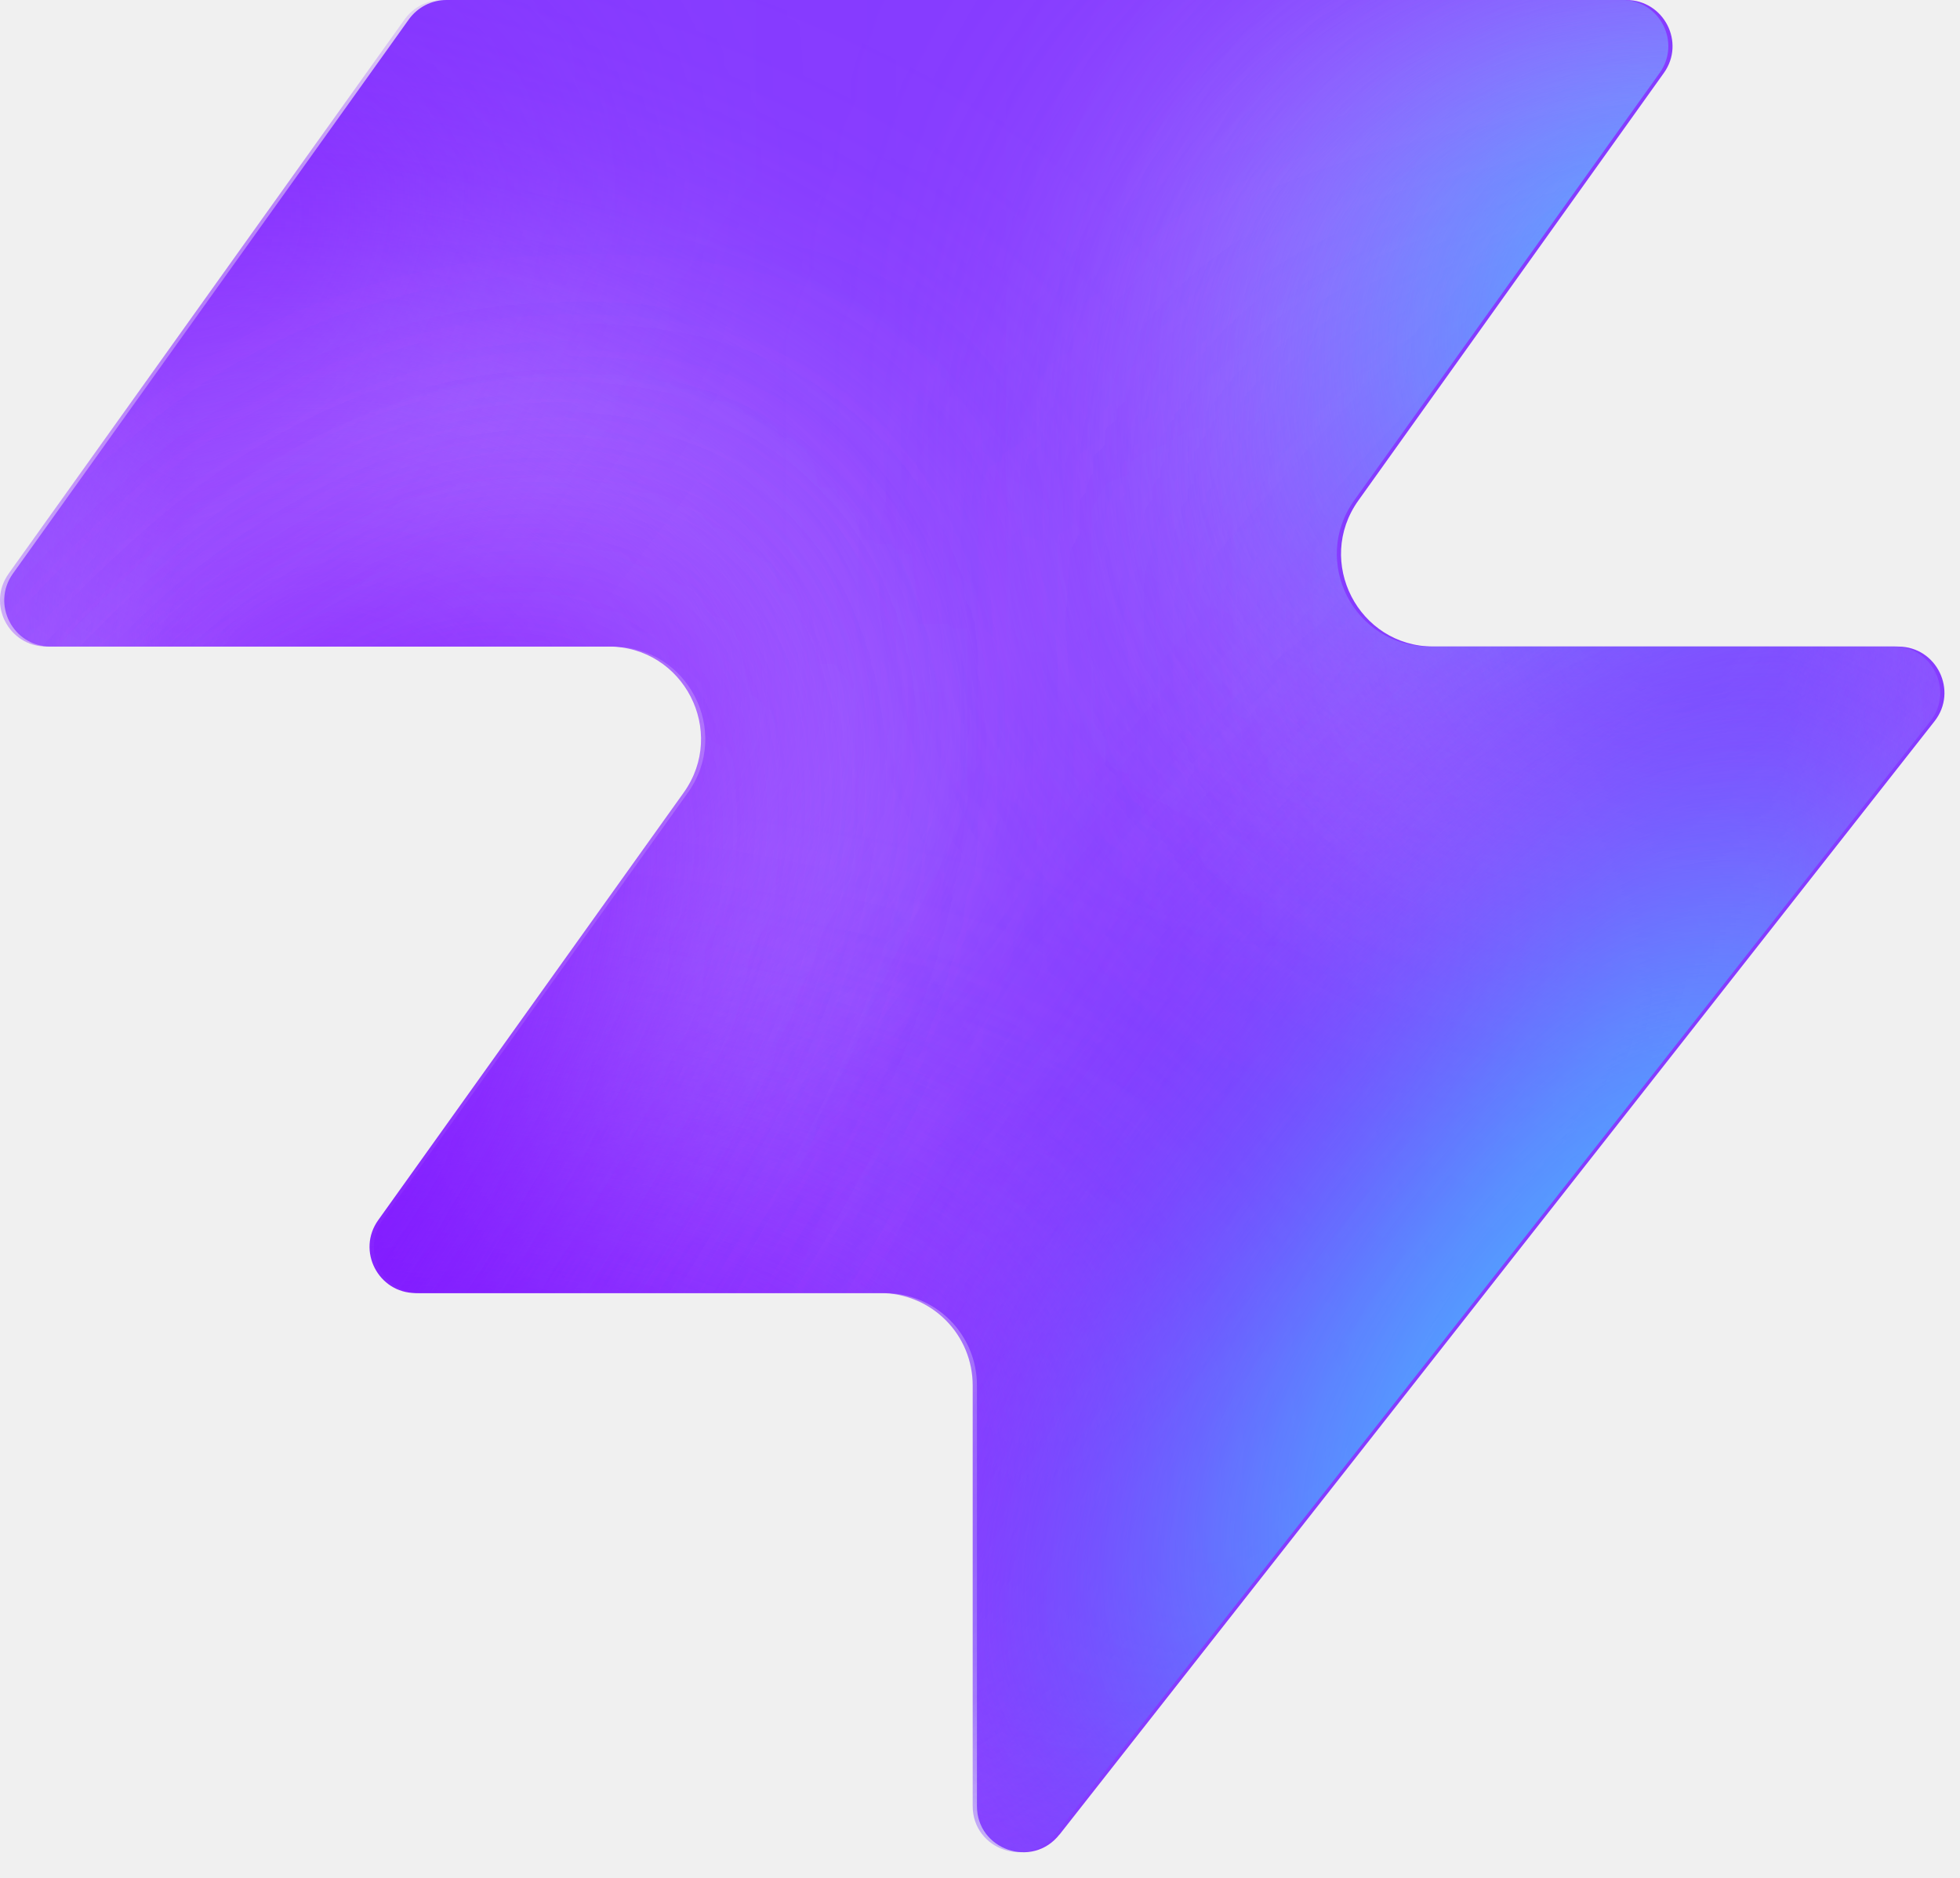
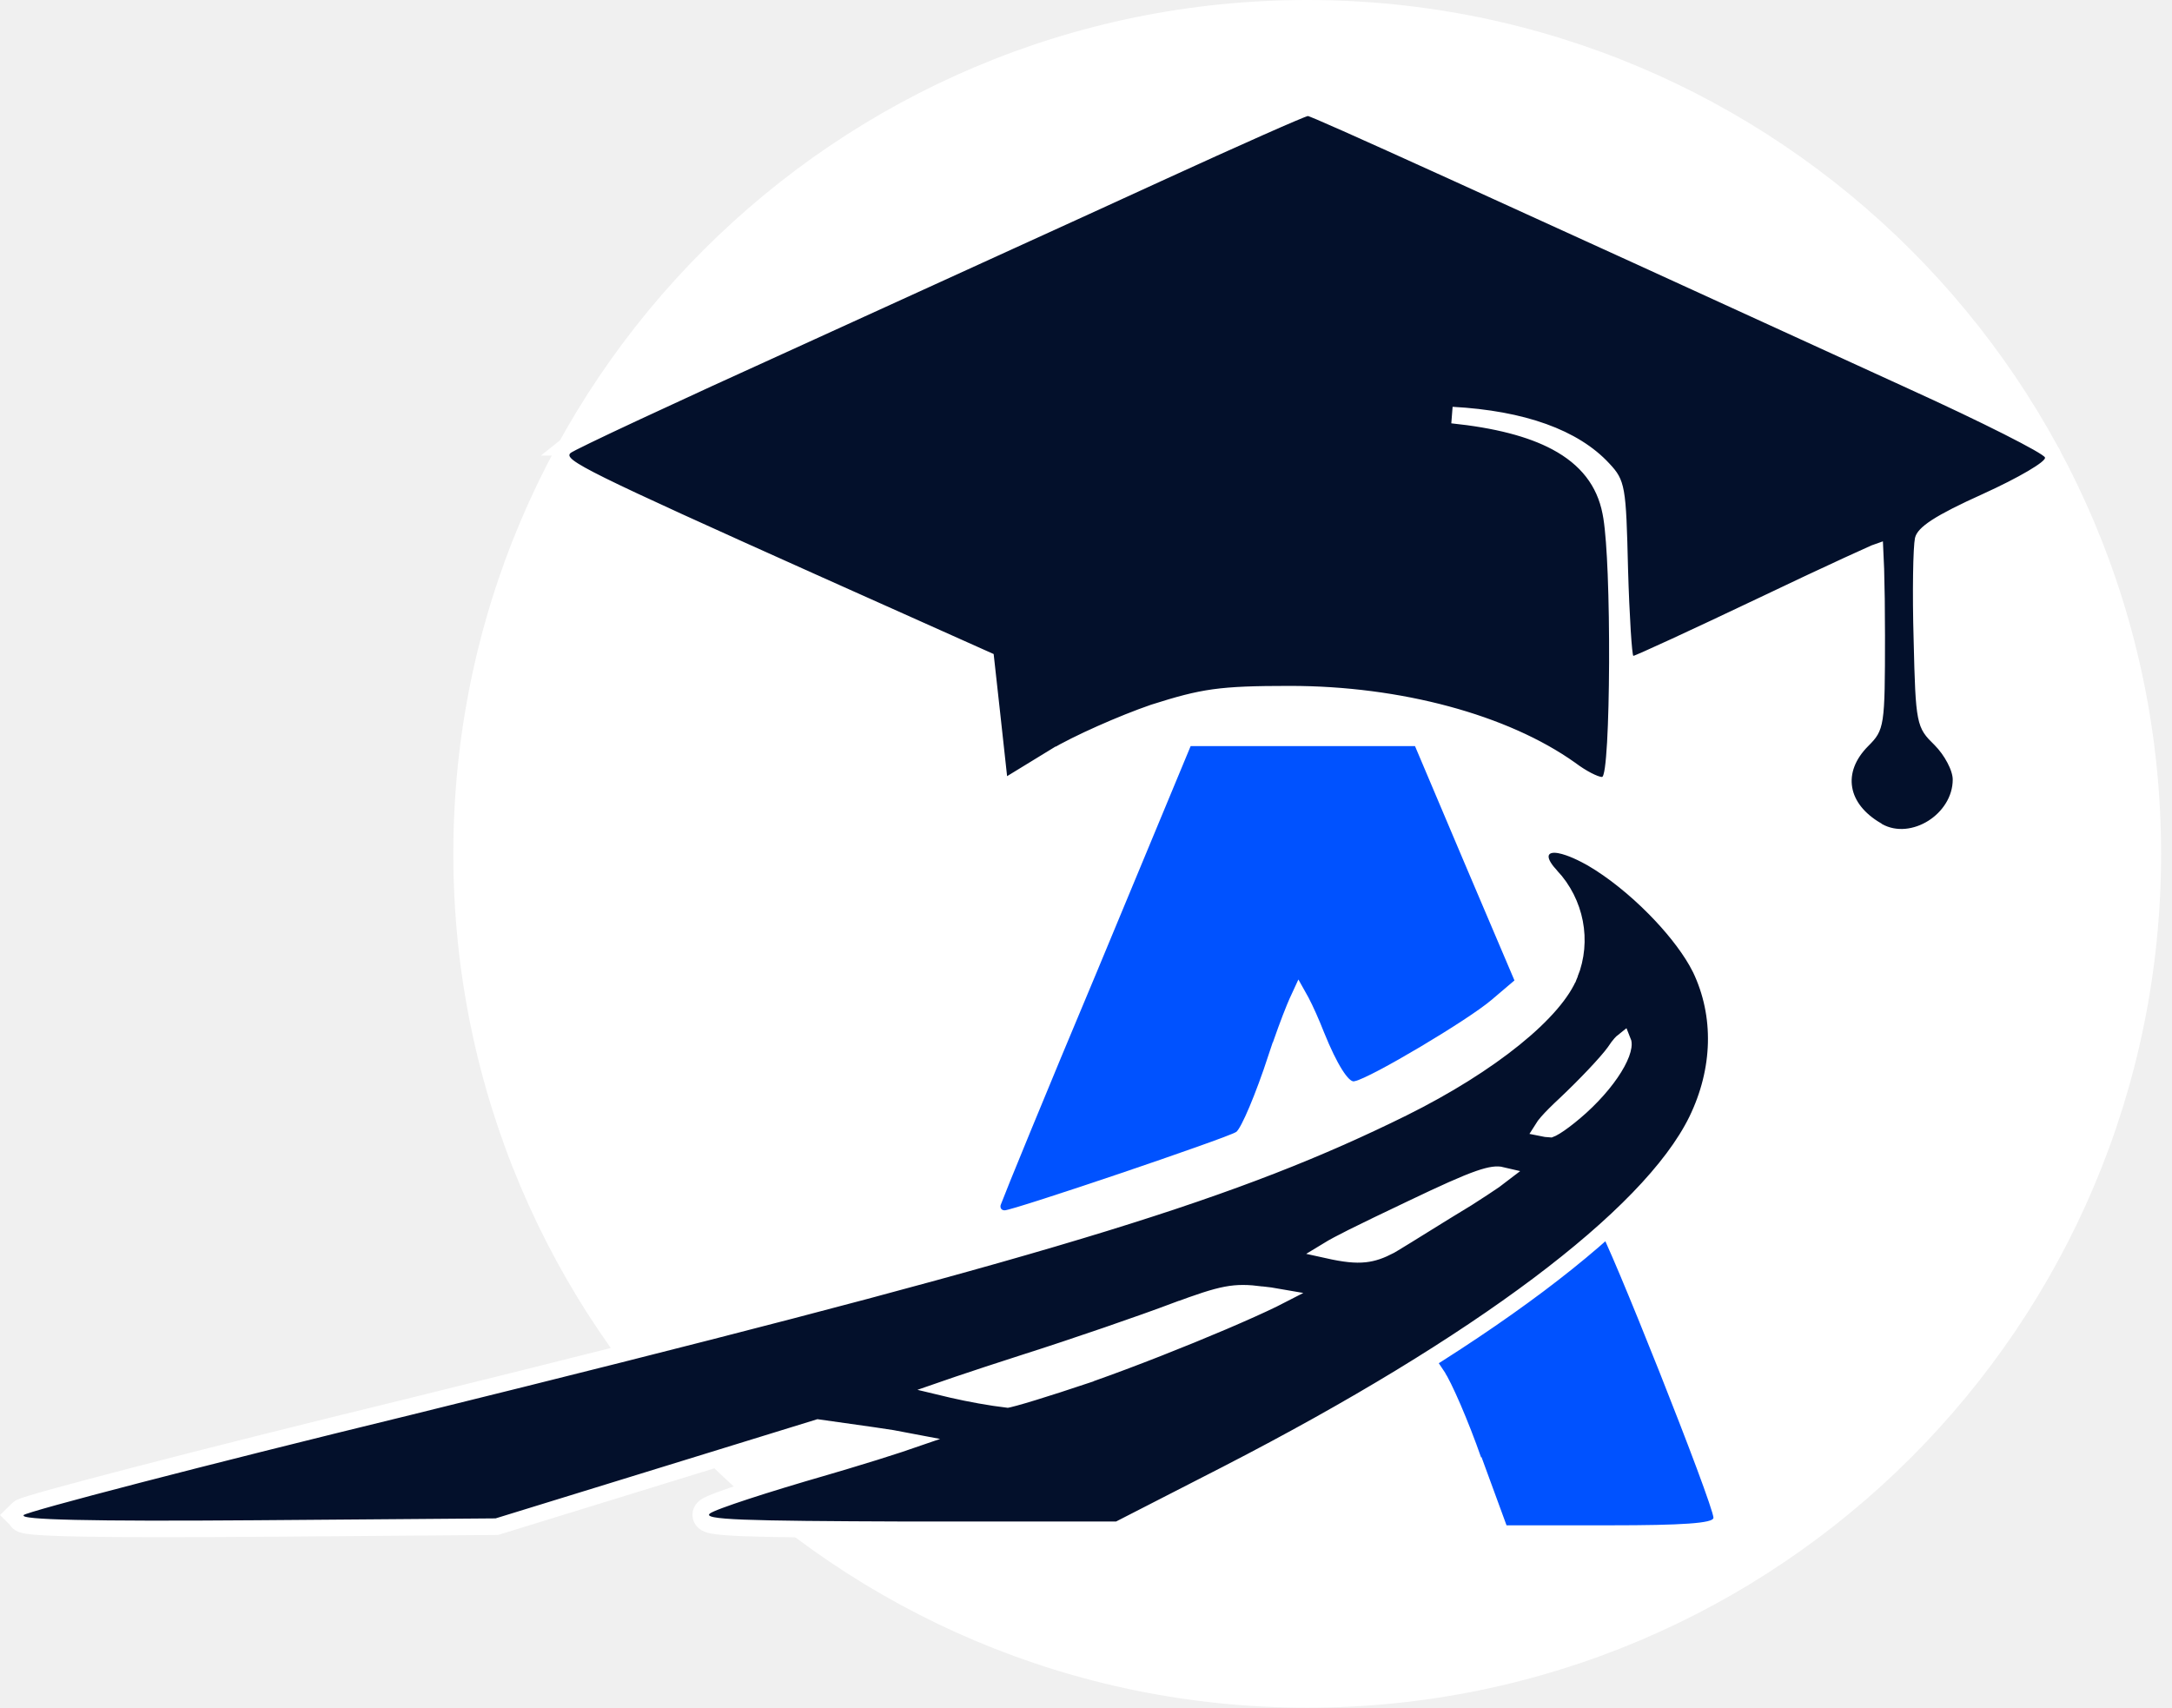
- <svg xmlns="http://www.w3.org/2000/svg" width="48" height="46" fill="none" viewBox="0 0 48 46">
-   <path fill="#863bff" d="M25.946 44.938c-.664.845-2.021.375-2.021-.698V33.937a2.26 2.26 0 0 0-2.262-2.262H10.287c-.92 0-1.456-1.04-.92-1.788l7.48-10.471c1.07-1.497 0-3.578-1.842-3.578H1.237c-.92 0-1.456-1.04-.92-1.788L10.013.474c.214-.297.556-.474.92-.474h28.894c.92 0 1.456 1.04.92 1.788l-7.48 10.471c-1.07 1.498 0 3.579 1.842 3.579h11.377c.943 0 1.473 1.088.89 1.83L25.947 44.94z" style="fill:#863bff;fill:color(display-p3 .525 .23 1);fill-opacity:1" />
-   <mask id="a" width="48" height="46" x="0" y="0" maskUnits="userSpaceOnUse" style="mask-type:alpha">
-     <path fill="#000" d="M25.842 44.938c-.664.844-2.021.375-2.021-.698V33.937a2.26 2.26 0 0 0-2.262-2.262H10.183c-.92 0-1.456-1.04-.92-1.788l7.48-10.471c1.07-1.498 0-3.579-1.842-3.579H1.133c-.92 0-1.456-1.04-.92-1.787L9.91.473c.214-.297.556-.474.92-.474h28.894c.92 0 1.456 1.04.92 1.788l-7.48 10.471c-1.07 1.498 0 3.578 1.842 3.578h11.377c.943 0 1.473 1.088.89 1.832L25.843 44.94z" style="fill:#000;fill-opacity:1" />
-   </mask>
-   <g mask="url(#a)">
-     <g filter="url(#b)">
-       <ellipse cx="5.508" cy="14.704" fill="#ede6ff" rx="5.508" ry="14.704" style="fill:#ede6ff;fill:color(display-p3 .927 .903 1);fill-opacity:1" transform="matrix(.00324 1 1 -.00324 -4.47 31.516)" />
-     </g>
-     <g filter="url(#c)">
-       <ellipse cx="10.399" cy="29.851" fill="#ede6ff" rx="10.399" ry="29.851" style="fill:#ede6ff;fill:color(display-p3 .927 .903 1);fill-opacity:1" transform="matrix(.00324 1 1 -.00324 -39.328 7.883)" />
-     </g>
-     <g filter="url(#d)">
-       <ellipse cx="5.508" cy="30.487" fill="#7e14ff" rx="5.508" ry="30.487" style="fill:#7e14ff;fill:color(display-p3 .492 .077 1);fill-opacity:1" transform="rotate(89.814 -25.913 -14.639)scale(1 -1)" />
-     </g>
-     <g filter="url(#e)">
-       <ellipse cx="5.508" cy="30.599" fill="#7e14ff" rx="5.508" ry="30.599" style="fill:#7e14ff;fill:color(display-p3 .492 .077 1);fill-opacity:1" transform="rotate(89.814 -32.644 -3.334)scale(1 -1)" />
-     </g>
-     <g filter="url(#f)">
-       <ellipse cx="5.508" cy="30.599" fill="#7e14ff" rx="5.508" ry="30.599" style="fill:#7e14ff;fill:color(display-p3 .492 .077 1);fill-opacity:1" transform="matrix(.00324 1 1 -.00324 -34.34 30.47)" />
-     </g>
-     <g filter="url(#g)">
-       <ellipse cx="14.072" cy="22.078" fill="#ede6ff" rx="14.072" ry="22.078" style="fill:#ede6ff;fill:color(display-p3 .927 .903 1);fill-opacity:1" transform="rotate(93.35 24.506 48.493)scale(-1 1)" />
-     </g>
-     <g filter="url(#h)">
-       <ellipse cx="3.47" cy="21.501" fill="#7e14ff" rx="3.47" ry="21.501" style="fill:#7e14ff;fill:color(display-p3 .492 .077 1);fill-opacity:1" transform="rotate(89.009 28.708 47.59)scale(-1 1)" />
-     </g>
-     <g filter="url(#i)">
-       <ellipse cx="3.47" cy="21.501" fill="#7e14ff" rx="3.47" ry="21.501" style="fill:#7e14ff;fill:color(display-p3 .492 .077 1);fill-opacity:1" transform="rotate(89.009 28.708 47.59)scale(-1 1)" />
-     </g>
-     <g filter="url(#j)">
-       <ellipse cx=".387" cy="8.972" fill="#7e14ff" rx="4.407" ry="29.108" style="fill:#7e14ff;fill:color(display-p3 .492 .077 1);fill-opacity:1" transform="rotate(39.51 .387 8.972)" />
-     </g>
-     <g filter="url(#k)">
-       <ellipse cx="47.523" cy="-6.092" fill="#7e14ff" rx="4.407" ry="29.108" style="fill:#7e14ff;fill:color(display-p3 .492 .077 1);fill-opacity:1" transform="rotate(37.892 47.523 -6.092)" />
-     </g>
-     <g filter="url(#l)">
-       <ellipse cx="41.412" cy="6.333" fill="#47bfff" rx="5.971" ry="9.665" style="fill:#47bfff;fill:color(display-p3 .28 .748 1);fill-opacity:1" transform="rotate(37.892 41.412 6.333)" />
-     </g>
-     <g filter="url(#m)">
-       <ellipse cx="-1.879" cy="38.332" fill="#7e14ff" rx="4.407" ry="29.108" style="fill:#7e14ff;fill:color(display-p3 .492 .077 1);fill-opacity:1" transform="rotate(37.892 -1.88 38.332)" />
-     </g>
-     <g filter="url(#n)">
-       <ellipse cx="-1.879" cy="38.332" fill="#7e14ff" rx="4.407" ry="29.108" style="fill:#7e14ff;fill:color(display-p3 .492 .077 1);fill-opacity:1" transform="rotate(37.892 -1.88 38.332)" />
-     </g>
-     <g filter="url(#o)">
-       <ellipse cx="35.651" cy="29.907" fill="#7e14ff" rx="4.407" ry="29.108" style="fill:#7e14ff;fill:color(display-p3 .492 .077 1);fill-opacity:1" transform="rotate(37.892 35.651 29.907)" />
-     </g>
-     <g filter="url(#p)">
-       <ellipse cx="38.418" cy="32.4" fill="#47bfff" rx="5.971" ry="15.297" style="fill:#47bfff;fill:color(display-p3 .28 .748 1);fill-opacity:1" transform="rotate(37.892 38.418 32.4)" />
-     </g>
-   </g>
-   <defs>
-     <filter id="b" width="60.045" height="41.654" x="-19.77" y="16.149" color-interpolation-filters="sRGB" filterUnits="userSpaceOnUse">
-       <feFlood flood-opacity="0" result="BackgroundImageFix" />
-       <feBlend in="SourceGraphic" in2="BackgroundImageFix" result="shape" />
-       <feGaussianBlur result="effect1_foregroundBlur_2002_17158" stdDeviation="7.659" />
-     </filter>
-     <filter id="c" width="90.34" height="51.437" x="-54.613" y="-7.533" color-interpolation-filters="sRGB" filterUnits="userSpaceOnUse">
-       <feFlood flood-opacity="0" result="BackgroundImageFix" />
-       <feBlend in="SourceGraphic" in2="BackgroundImageFix" result="shape" />
-       <feGaussianBlur result="effect1_foregroundBlur_2002_17158" stdDeviation="7.659" />
-     </filter>
-     <filter id="d" width="79.355" height="29.4" x="-49.64" y="2.03" color-interpolation-filters="sRGB" filterUnits="userSpaceOnUse">
-       <feFlood flood-opacity="0" result="BackgroundImageFix" />
-       <feBlend in="SourceGraphic" in2="BackgroundImageFix" result="shape" />
-       <feGaussianBlur result="effect1_foregroundBlur_2002_17158" stdDeviation="4.596" />
-     </filter>
-     <filter id="e" width="79.579" height="29.4" x="-45.045" y="20.029" color-interpolation-filters="sRGB" filterUnits="userSpaceOnUse">
-       <feFlood flood-opacity="0" result="BackgroundImageFix" />
-       <feBlend in="SourceGraphic" in2="BackgroundImageFix" result="shape" />
-       <feGaussianBlur result="effect1_foregroundBlur_2002_17158" stdDeviation="4.596" />
-     </filter>
-     <filter id="f" width="79.579" height="29.4" x="-43.513" y="21.178" color-interpolation-filters="sRGB" filterUnits="userSpaceOnUse">
-       <feFlood flood-opacity="0" result="BackgroundImageFix" />
-       <feBlend in="SourceGraphic" in2="BackgroundImageFix" result="shape" />
-       <feGaussianBlur result="effect1_foregroundBlur_2002_17158" stdDeviation="4.596" />
-     </filter>
-     <filter id="g" width="74.749" height="58.852" x="15.756" y="-17.901" color-interpolation-filters="sRGB" filterUnits="userSpaceOnUse">
-       <feFlood flood-opacity="0" result="BackgroundImageFix" />
-       <feBlend in="SourceGraphic" in2="BackgroundImageFix" result="shape" />
-       <feGaussianBlur result="effect1_foregroundBlur_2002_17158" stdDeviation="7.659" />
-     </filter>
-     <filter id="h" width="61.377" height="25.362" x="23.548" y="2.284" color-interpolation-filters="sRGB" filterUnits="userSpaceOnUse">
-       <feFlood flood-opacity="0" result="BackgroundImageFix" />
-       <feBlend in="SourceGraphic" in2="BackgroundImageFix" result="shape" />
-       <feGaussianBlur result="effect1_foregroundBlur_2002_17158" stdDeviation="4.596" />
-     </filter>
-     <filter id="i" width="61.377" height="25.362" x="23.548" y="2.284" color-interpolation-filters="sRGB" filterUnits="userSpaceOnUse">
-       <feFlood flood-opacity="0" result="BackgroundImageFix" />
-       <feBlend in="SourceGraphic" in2="BackgroundImageFix" result="shape" />
-       <feGaussianBlur result="effect1_foregroundBlur_2002_17158" stdDeviation="4.596" />
-     </filter>
-     <filter id="j" width="56.045" height="63.649" x="-27.636" y="-22.853" color-interpolation-filters="sRGB" filterUnits="userSpaceOnUse">
-       <feFlood flood-opacity="0" result="BackgroundImageFix" />
-       <feBlend in="SourceGraphic" in2="BackgroundImageFix" result="shape" />
-       <feGaussianBlur result="effect1_foregroundBlur_2002_17158" stdDeviation="4.596" />
-     </filter>
-     <filter id="k" width="54.814" height="64.646" x="20.116" y="-38.415" color-interpolation-filters="sRGB" filterUnits="userSpaceOnUse">
-       <feFlood flood-opacity="0" result="BackgroundImageFix" />
-       <feBlend in="SourceGraphic" in2="BackgroundImageFix" result="shape" />
-       <feGaussianBlur result="effect1_foregroundBlur_2002_17158" stdDeviation="4.596" />
-     </filter>
-     <filter id="l" width="33.541" height="35.313" x="24.641" y="-11.323" color-interpolation-filters="sRGB" filterUnits="userSpaceOnUse">
-       <feFlood flood-opacity="0" result="BackgroundImageFix" />
-       <feBlend in="SourceGraphic" in2="BackgroundImageFix" result="shape" />
-       <feGaussianBlur result="effect1_foregroundBlur_2002_17158" stdDeviation="4.596" />
-     </filter>
-     <filter id="m" width="54.814" height="64.646" x="-29.286" y="6.009" color-interpolation-filters="sRGB" filterUnits="userSpaceOnUse">
-       <feFlood flood-opacity="0" result="BackgroundImageFix" />
-       <feBlend in="SourceGraphic" in2="BackgroundImageFix" result="shape" />
-       <feGaussianBlur result="effect1_foregroundBlur_2002_17158" stdDeviation="4.596" />
-     </filter>
-     <filter id="n" width="54.814" height="64.646" x="-29.286" y="6.009" color-interpolation-filters="sRGB" filterUnits="userSpaceOnUse">
-       <feFlood flood-opacity="0" result="BackgroundImageFix" />
-       <feBlend in="SourceGraphic" in2="BackgroundImageFix" result="shape" />
-       <feGaussianBlur result="effect1_foregroundBlur_2002_17158" stdDeviation="4.596" />
-     </filter>
-     <filter id="o" width="54.814" height="64.646" x="8.244" y="-2.416" color-interpolation-filters="sRGB" filterUnits="userSpaceOnUse">
-       <feFlood flood-opacity="0" result="BackgroundImageFix" />
-       <feBlend in="SourceGraphic" in2="BackgroundImageFix" result="shape" />
-       <feGaussianBlur result="effect1_foregroundBlur_2002_17158" stdDeviation="4.596" />
-     </filter>
-     <filter id="p" width="39.409" height="43.623" x="18.713" y="10.588" color-interpolation-filters="sRGB" filterUnits="userSpaceOnUse">
-       <feFlood flood-opacity="0" result="BackgroundImageFix" />
-       <feBlend in="SourceGraphic" in2="BackgroundImageFix" result="shape" />
-       <feGaussianBlur result="effect1_foregroundBlur_2002_17158" stdDeviation="4.596" />
-     </filter>
-   </defs>
+ <svg xmlns="http://www.w3.org/2000/svg" width="131" height="103" viewBox="0 0 131 103" fill="none">
+   <circle cx="78.842" cy="51.5" r="51.5" fill="white" />
+   <path d="M96.419 73.502C96.475 73.507 96.567 73.526 96.658 73.586L96.748 73.662L96.759 73.674L96.769 73.686C96.849 73.783 96.933 73.941 97.006 74.086C97.089 74.252 97.192 74.468 97.308 74.725C97.542 75.239 97.841 75.933 98.182 76.742C98.863 78.362 99.716 80.462 100.55 82.562C101.383 84.663 102.199 86.767 102.807 88.397C103.11 89.211 103.362 89.91 103.54 90.433C103.629 90.693 103.7 90.915 103.75 91.086C103.775 91.171 103.796 91.249 103.811 91.316C103.824 91.372 103.842 91.459 103.842 91.544C103.842 91.859 103.612 92.028 103.503 92.092C103.379 92.164 103.231 92.209 103.092 92.242C102.805 92.31 102.398 92.359 101.884 92.395C100.847 92.469 99.272 92.5 97.103 92.5H90.516L90.394 92.172L89.177 88.853L89.144 88.891L88.873 88.112C88.483 86.991 88.032 85.848 87.627 84.908C87.214 83.952 86.866 83.251 86.683 82.982L86.679 82.978V82.977L85.926 81.845L85.656 81.439L86.054 81.159L87.949 79.82C88.97 79.077 91.165 77.359 92.867 75.97C93.701 75.276 94.488 74.662 95.08 74.228C95.375 74.013 95.629 73.836 95.818 73.718C95.911 73.66 96.003 73.607 96.083 73.57C96.12 73.553 96.179 73.528 96.247 73.514C96.281 73.506 96.343 73.495 96.419 73.502Z" fill="#0052FF" stroke="white" />
+   <path d="M93.558 50.949C93.866 50.901 94.246 50.986 94.622 51.117C94.92 51.22 95.258 51.368 95.629 51.56L96.01 51.766L96.016 51.77C97.294 52.515 98.648 53.615 99.816 54.799C100.836 55.833 101.737 56.953 102.328 57.983L102.561 58.419L102.565 58.426C103.902 61.235 103.821 64.531 102.338 67.579L102.337 67.581C100.898 70.516 97.574 73.9 92.777 77.501C87.964 81.113 81.614 84.984 74.05 88.879L74.049 88.88L67.54 92.216L67.433 92.271H54.757C49.771 92.254 46.651 92.227 44.841 92.156C43.945 92.121 43.336 92.074 42.978 92.004C42.886 91.987 42.796 91.964 42.715 91.935C42.645 91.91 42.528 91.862 42.43 91.763C42.375 91.708 42.314 91.625 42.283 91.512C42.251 91.395 42.261 91.281 42.295 91.185C42.339 91.06 42.418 90.973 42.477 90.921L42.528 90.88C42.626 90.808 42.763 90.743 42.884 90.69C43.022 90.629 43.198 90.56 43.402 90.484C43.812 90.331 44.356 90.144 44.997 89.934C46.279 89.515 47.96 89.001 49.737 88.489L51.014 88.111C52.254 87.74 53.366 87.393 54.231 87.107C54.425 87.043 54.604 86.98 54.77 86.923C54.196 86.811 53.478 86.692 52.701 86.584H52.7L49.341 86.109L39.742 89.069L30.036 92.06L29.966 92.082L29.892 92.082L15.452 92.194C10.389 92.233 6.812 92.224 4.533 92.172C3.396 92.147 2.571 92.11 2.043 92.062C1.786 92.038 1.569 92.009 1.418 91.969C1.363 91.955 1.226 91.917 1.113 91.821C1.075 91.788 1.022 91.729 0.981 91.646L0.713 91.382L1.075 91.026C1.129 90.973 1.184 90.942 1.202 90.932C1.228 90.918 1.254 90.905 1.275 90.896C1.318 90.877 1.367 90.859 1.418 90.84C1.521 90.803 1.659 90.759 1.828 90.707C2.167 90.603 2.65 90.465 3.257 90.296C4.471 89.96 6.199 89.5 8.31 88.952C12.535 87.856 18.305 86.404 24.605 84.869L31.466 83.168C64.247 74.997 74.669 71.738 84.604 66.834C87.256 65.517 89.571 64.058 91.331 62.635C93.107 61.2 94.261 59.848 94.676 58.763L94.678 58.755H94.679C95.486 56.738 95.032 54.439 93.545 52.842H93.544C93.238 52.513 92.995 52.177 92.924 51.86C92.885 51.685 92.886 51.452 93.037 51.246C93.183 51.047 93.396 50.974 93.558 50.949ZM76.097 78.087C75.239 77.98 74.668 77.965 73.963 78.098C73.235 78.235 72.35 78.531 70.865 79.084L70.864 79.082C68.933 79.809 64.882 81.212 61.792 82.193C60.252 82.687 58.82 83.16 57.745 83.523C57.52 83.599 57.311 83.672 57.12 83.738C57.221 83.762 57.325 83.791 57.434 83.816C58.455 84.051 59.76 84.291 60.769 84.407C60.786 84.404 60.81 84.397 60.845 84.389C60.929 84.37 61.045 84.34 61.191 84.3C61.483 84.221 61.877 84.105 62.346 83.961C63.202 83.699 64.296 83.345 65.456 82.957V82.955L65.79 82.836C68.298 81.951 71.35 80.743 73.774 79.71C74.987 79.192 76.037 78.721 76.78 78.358C76.878 78.31 76.969 78.262 77.055 78.218C76.777 78.169 76.455 78.124 76.11 78.089L76.097 78.088V78.087ZM90.555 70.881C90.31 70.823 89.956 70.838 89.201 71.099C88.357 71.391 87.103 71.957 85.076 72.927H85.075C83.563 73.648 82.412 74.199 81.558 74.627C80.888 74.963 80.416 75.215 80.101 75.407C81.093 75.627 81.754 75.698 82.321 75.636C82.814 75.583 83.266 75.427 83.83 75.13L84.062 74.993C84.841 74.531 86.765 73.31 88.488 72.27C89.206 71.809 89.742 71.461 90.131 71.192C90.309 71.068 90.447 70.965 90.555 70.881ZM97.887 62.82C97.853 62.847 97.806 62.889 97.749 62.953C97.653 63.06 97.538 63.212 97.402 63.419L97.391 63.437C96.896 64.125 95.553 65.521 94.434 66.578L94.431 66.581C93.935 67.042 93.571 67.405 93.324 67.689C93.185 67.849 93.098 67.967 93.047 68.049C93.147 68.07 93.296 68.091 93.51 68.103C93.531 68.095 93.564 68.083 93.611 68.059C93.725 68.002 93.879 67.908 94.064 67.78C94.432 67.525 94.886 67.162 95.337 66.756C96.329 65.856 97.098 64.895 97.531 64.098C97.749 63.697 97.867 63.364 97.902 63.118C97.925 62.955 97.906 62.866 97.887 62.82Z" fill="#03102B" stroke="white" />
+   <path d="M85.674 44.5L85.803 44.805L88.803 51.891L91.802 58.94L91.946 59.277L91.665 59.516L90.274 60.697C89.522 61.339 87.67 62.53 85.914 63.573C85.029 64.099 84.154 64.596 83.436 64.976C83.076 65.165 82.752 65.328 82.482 65.451C82.234 65.565 81.998 65.66 81.817 65.702L81.818 65.704C81.814 65.705 81.81 65.704 81.807 65.705C81.804 65.706 81.801 65.707 81.799 65.708L81.798 65.706C81.616 65.748 81.454 65.707 81.336 65.652C81.216 65.597 81.112 65.515 81.027 65.435C80.857 65.273 80.686 65.044 80.519 64.778C80.18 64.241 79.798 63.456 79.403 62.48L79.401 62.476C79.08 61.659 78.75 60.922 78.477 60.4C78.433 60.318 78.39 60.243 78.352 60.175C78.272 60.347 78.18 60.555 78.081 60.796C77.766 61.564 77.378 62.625 76.984 63.8L76.983 63.799C76.591 64.99 76.176 66.107 75.817 66.957C75.638 67.381 75.47 67.747 75.324 68.024C75.252 68.162 75.18 68.287 75.112 68.389C75.054 68.475 74.965 68.599 74.847 68.683L74.833 68.693L74.817 68.702C74.737 68.751 74.611 68.806 74.489 68.856C74.353 68.913 74.177 68.982 73.969 69.061C73.551 69.219 72.992 69.421 72.342 69.652C71.04 70.115 69.361 70.695 67.687 71.261C66.014 71.827 64.343 72.381 63.057 72.794C62.414 73 61.865 73.172 61.459 73.293C61.256 73.353 61.085 73.402 60.954 73.436C60.889 73.452 60.83 73.467 60.779 73.478C60.742 73.485 60.667 73.5 60.593 73.5C60.337 73.5 60.069 73.383 59.928 73.117C59.804 72.884 59.831 72.632 59.905 72.438H59.904C59.905 72.434 59.907 72.431 59.909 72.427C59.911 72.422 59.911 72.417 59.913 72.412H59.915C60.112 71.89 62.642 65.678 65.697 58.415L71.35 44.809L71.479 44.5H85.674Z" fill="#0052FF" stroke="white" />
+   <path d="M78.883 6.5C78.957 6.5 79.019 6.517 79.028 6.52C79.052 6.526 79.075 6.533 79.094 6.539C79.132 6.552 79.176 6.57 79.225 6.589C79.325 6.628 79.464 6.684 79.639 6.759C79.99 6.908 80.506 7.135 81.196 7.441C82.577 8.055 84.666 8.997 87.557 10.31C93.338 12.935 102.332 17.045 115.304 22.984H115.303C117.541 24.001 119.588 24.98 121.087 25.737C121.836 26.116 122.453 26.441 122.891 26.689C123.108 26.813 123.289 26.922 123.423 27.012C123.488 27.056 123.553 27.102 123.606 27.148C123.633 27.171 123.666 27.201 123.697 27.236C123.722 27.264 123.779 27.334 123.813 27.436H123.811C123.867 27.602 123.832 27.748 123.799 27.832C123.765 27.917 123.716 27.985 123.679 28.031C123.602 28.125 123.502 28.214 123.402 28.293C123.197 28.454 122.906 28.643 122.561 28.846C121.866 29.254 120.893 29.752 119.805 30.246H119.804C118.365 30.896 117.409 31.382 116.799 31.777C116.165 32.188 116.016 32.433 115.987 32.556C115.969 32.642 115.945 32.869 115.925 33.248C115.905 33.618 115.891 34.096 115.883 34.649C115.867 35.756 115.875 37.154 115.917 38.574V38.577C115.977 41.144 116.02 42.41 116.173 43.175C116.245 43.538 116.338 43.76 116.457 43.943C116.52 44.04 116.594 44.133 116.686 44.234L117.028 44.581L117.034 44.587C117.377 44.931 117.68 45.357 117.898 45.773C118.11 46.173 118.275 46.627 118.275 47.018C118.275 48.264 117.526 49.325 116.567 49.93C115.609 50.534 114.344 50.741 113.268 50.14L113.207 50.106L113.177 50.076C112.091 49.44 111.39 48.572 111.219 47.576C111.043 46.553 111.448 45.523 112.323 44.647C112.568 44.401 112.711 44.245 112.815 44.065C112.915 43.893 112.996 43.67 113.056 43.28C113.179 42.468 113.19 41.094 113.19 38.326C113.19 36.766 113.169 35.348 113.138 34.321C113.126 33.934 113.111 33.604 113.098 33.346C113.087 33.35 113.077 33.355 113.066 33.359C112.674 33.532 112.119 33.785 111.44 34.097C110.084 34.721 108.239 35.585 106.234 36.545H106.233C104.225 37.501 102.376 38.367 101.015 38.995C100.334 39.309 99.774 39.563 99.375 39.74C99.176 39.828 99.014 39.899 98.897 39.947C98.84 39.971 98.788 39.992 98.746 40.008C98.726 40.015 98.701 40.023 98.678 40.03C98.672 40.032 98.598 40.056 98.514 40.056C98.356 40.056 98.244 39.984 98.184 39.934C98.127 39.885 98.093 39.834 98.077 39.807C98.045 39.753 98.028 39.703 98.021 39.681C98.005 39.63 97.995 39.576 97.987 39.535C97.972 39.447 97.957 39.329 97.943 39.192C97.915 38.916 97.884 38.522 97.854 38.044C97.794 37.085 97.734 35.766 97.692 34.317V34.315C97.632 31.812 97.59 30.528 97.451 29.736C97.384 29.355 97.298 29.116 97.19 28.922C97.08 28.723 96.932 28.545 96.696 28.294L96.693 28.291C94.949 26.405 91.854 25.269 87.584 25.036C90.221 25.309 92.308 25.836 93.862 26.666C95.692 27.644 96.785 29.044 97.145 30.895L97.2 31.201C97.323 31.982 97.409 33.214 97.465 34.624C97.529 36.25 97.556 38.154 97.549 39.97C97.541 41.784 97.5 43.518 97.427 44.801C97.39 45.44 97.345 45.98 97.291 46.364C97.264 46.553 97.232 46.725 97.191 46.859C97.172 46.923 97.142 47.009 97.092 47.089C97.06 47.14 96.914 47.362 96.62 47.362C96.464 47.362 96.3 47.31 96.181 47.265C96.044 47.213 95.89 47.143 95.73 47.06C95.415 46.895 95.051 46.667 94.71 46.409C90.757 43.598 84.412 41.87 77.787 41.87C75.656 41.87 74.358 41.913 73.219 42.07C72.087 42.227 71.097 42.499 69.582 42.98C67.698 43.629 64.972 44.832 63.595 45.656L63.594 45.655L61.002 47.241L60.33 47.652L60.244 46.869L59.839 43.169L59.465 39.788L49.375 35.273C42.255 32.081 38.346 30.307 36.27 29.279C35.244 28.771 34.627 28.427 34.292 28.171C34.139 28.054 33.957 27.892 33.88 27.673C33.834 27.542 33.827 27.397 33.874 27.255C33.916 27.127 33.992 27.036 34.051 26.977H34.05L34.055 26.973H34.056C34.102 26.927 34.151 26.895 34.169 26.884C34.198 26.865 34.23 26.846 34.264 26.827C34.331 26.789 34.418 26.743 34.522 26.689C34.731 26.582 35.023 26.437 35.387 26.261C36.115 25.908 37.142 25.422 38.391 24.84C40.888 23.675 44.279 22.119 47.954 20.453L59.932 14.99C63.904 13.18 67.536 11.524 69.871 10.449L73.213 8.927C74.248 8.459 75.188 8.038 75.985 7.685C76.783 7.331 77.441 7.044 77.909 6.846C78.142 6.747 78.332 6.668 78.47 6.614C78.538 6.587 78.599 6.565 78.647 6.548C78.671 6.54 78.697 6.531 78.724 6.523C78.731 6.521 78.801 6.5 78.883 6.5Z" fill="#03102B" stroke="white" />
</svg>
